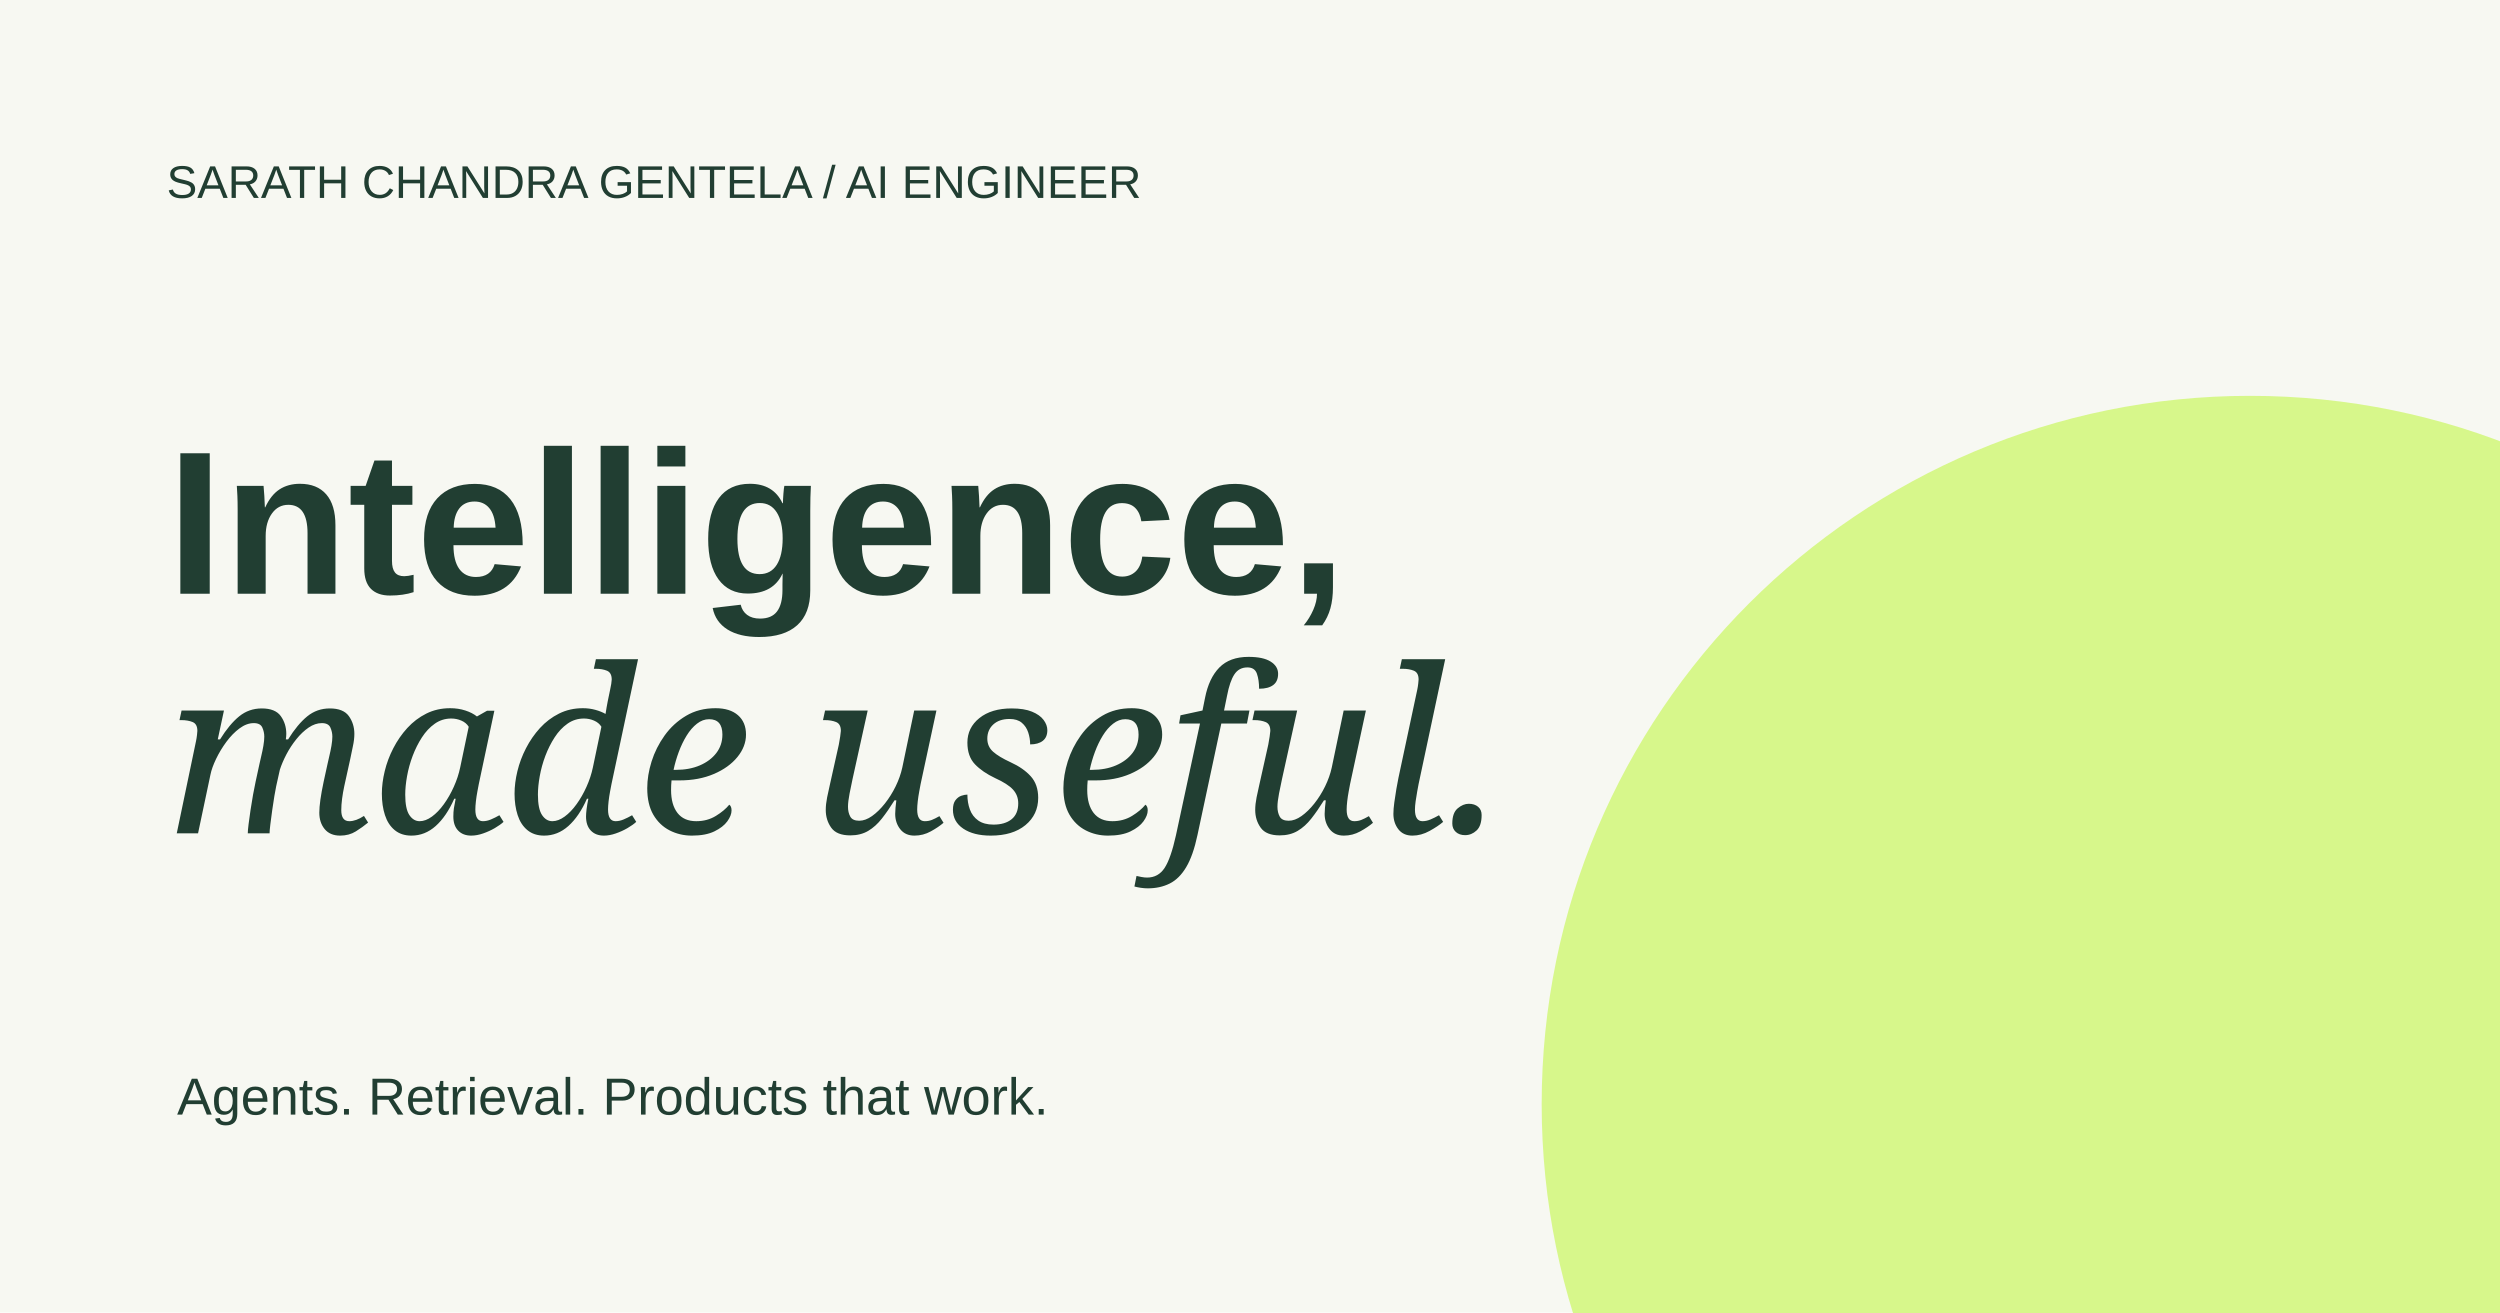
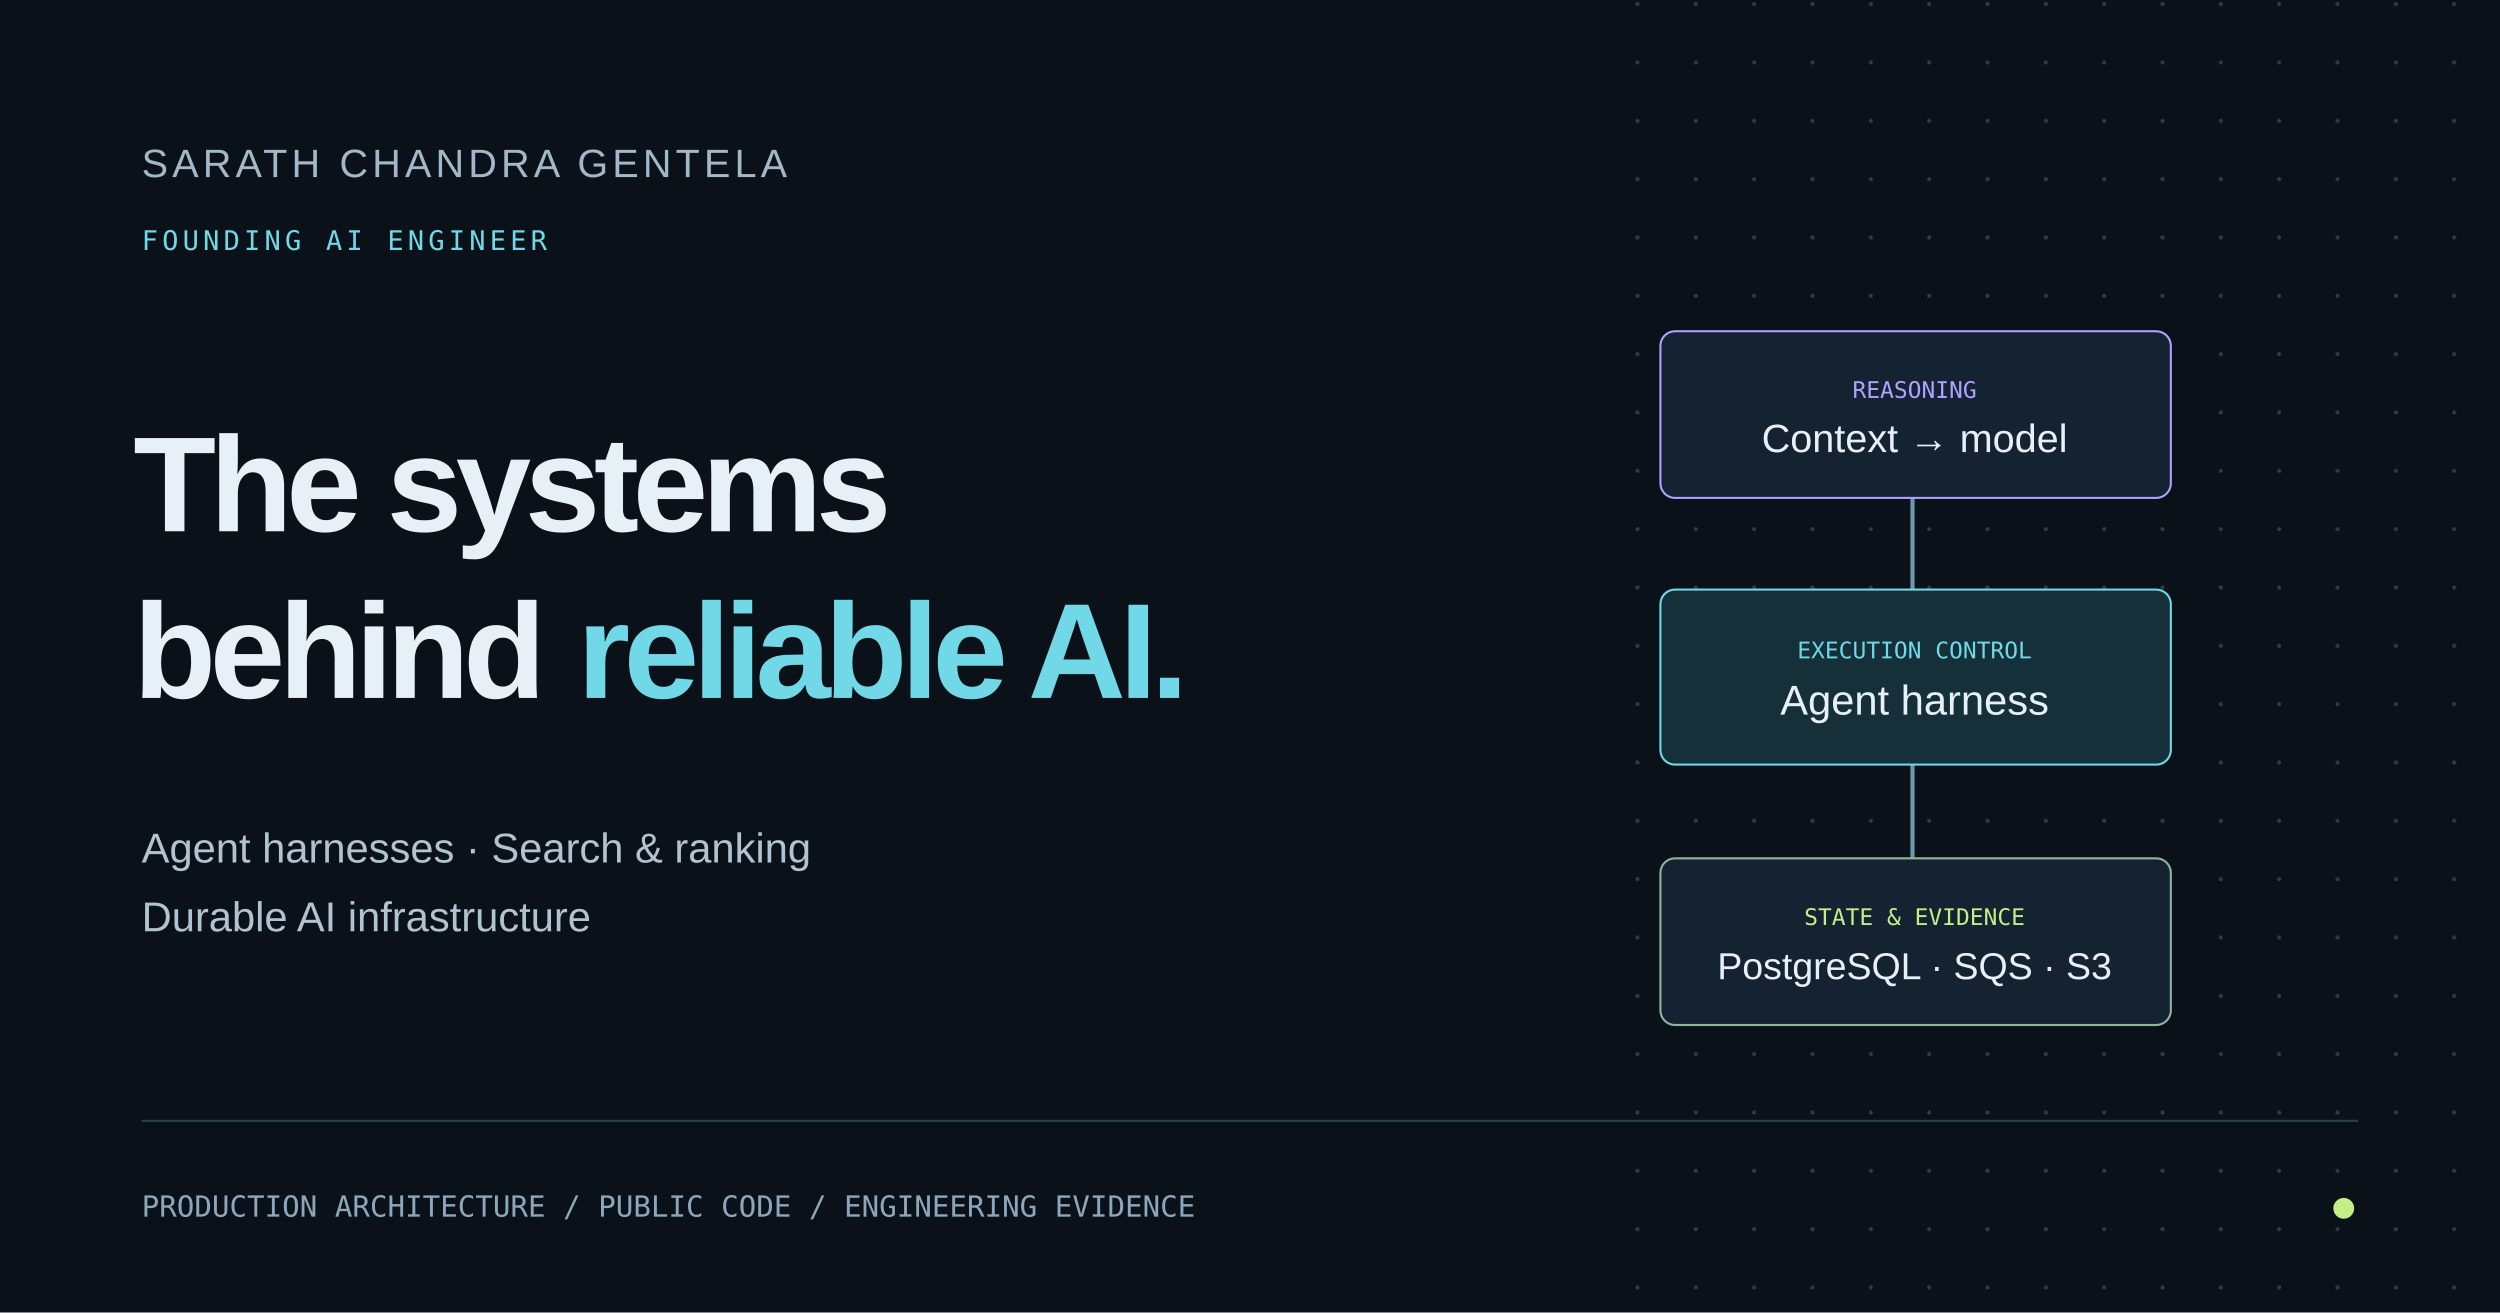
<svg xmlns="http://www.w3.org/2000/svg" width="1200" height="630" viewBox="0 0 1200 630">
-   <rect width="1200" height="630" fill="#f7f8f2" />
-   <circle cx="1080" cy="530" r="340" fill="#d7f78b" />
-   <text x="80" y="95" font-family="Arial" font-size="22" fill="#213e32">SARATH CHANDRA GENTELA / AI ENGINEER</text>
-   <text x="80" y="285" font-family="Arial" font-weight="700" font-size="98" fill="#213e32">Intelligence,</text>
-   <text x="80" y="400" font-family="Georgia" font-style="italic" font-size="110" fill="#213e32">made useful.</text>
-   <text x="85" y="535" font-family="Arial" font-size="25" fill="#213e32">Agents. Retrieval. Products that work.</text>
+   <rect width="1200" height="630" fill="#0b1119" />
+   <defs>
+     <pattern id="grid" width="28" height="28" patternUnits="userSpaceOnUse">
+       <circle cx="2" cy="2" r="1" fill="#263c4b" />
+     </pattern>
+   </defs>
+   <rect x="775" width="425" height="630" fill="url(#grid)" />
+   <text x="68" y="85" font-family="Arial,sans-serif" font-size="19" letter-spacing="2" fill="#a2b7c7">SARATH CHANDRA GENTELA</text>
+   <text x="68" y="120" font-family="monospace" font-size="13" letter-spacing="2" fill="#70d8e6">FOUNDING AI ENGINEER</text>
+   <text x="64" y="255" font-family="Arial,sans-serif" font-size="65" font-weight="700" letter-spacing="-3" fill="#e8f0f7">The systems</text>
+   <text x="64" y="335" font-family="Arial,sans-serif" font-size="65" font-weight="700" letter-spacing="-3" fill="#e8f0f7">behind <tspan fill="#70d8e6">reliable AI.</tspan>
+   </text>
+   <text x="68" y="414" font-family="Arial,sans-serif" font-size="20" fill="#b1c2d0">Agent harnesses · Search &amp; ranking</text>
+   <text x="68" y="447" font-family="Arial,sans-serif" font-size="20" fill="#b1c2d0">Durable AI infrastructure</text>
+   <path d="M918 238v46M918 366v47" stroke="#6d97ad" stroke-width="2" />
+   <rect x="797" y="159" width="245" height="80" rx="7" fill="#152232" stroke="#afa3ff" />
+   <text x="919" y="191" text-anchor="middle" font-family="monospace" font-size="11" fill="#afa3ff">REASONING</text>
+   <text x="919" y="217" text-anchor="middle" font-family="Arial,sans-serif" font-size="19" fill="#e8f0f7">Context → model</text>
+   <rect x="797" y="283" width="245" height="84" rx="7" fill="#16303a" stroke="#70d8e6" />
+   <text x="919" y="316" text-anchor="middle" font-family="monospace" font-size="11" fill="#70d8e6">EXECUTION CONTROL</text>
+   <text x="919" y="343" text-anchor="middle" font-family="Arial,sans-serif" font-size="20" fill="#e8f0f7">Agent harness</text>
+   <rect x="797" y="412" width="245" height="80" rx="7" fill="#152232" stroke="#8eb69d" />
+   <text x="919" y="444" text-anchor="middle" font-family="monospace" font-size="11" fill="#c3f086">STATE &amp; EVIDENCE</text>
+   <text x="919" y="470" text-anchor="middle" font-family="Arial,sans-serif" font-size="18" fill="#e8f0f7">PostgreSQL · SQS · S3</text>
+   <path d="M68 538h1064" stroke="#29404f" />
+   <text x="68" y="584" font-family="monospace" font-size="14" fill="#8ca7bb">PRODUCTION ARCHITECTURE / PUBLIC CODE / ENGINEERING EVIDENCE</text>
+   <circle cx="1125" cy="580" r="5" fill="#c3f086" />
</svg>
